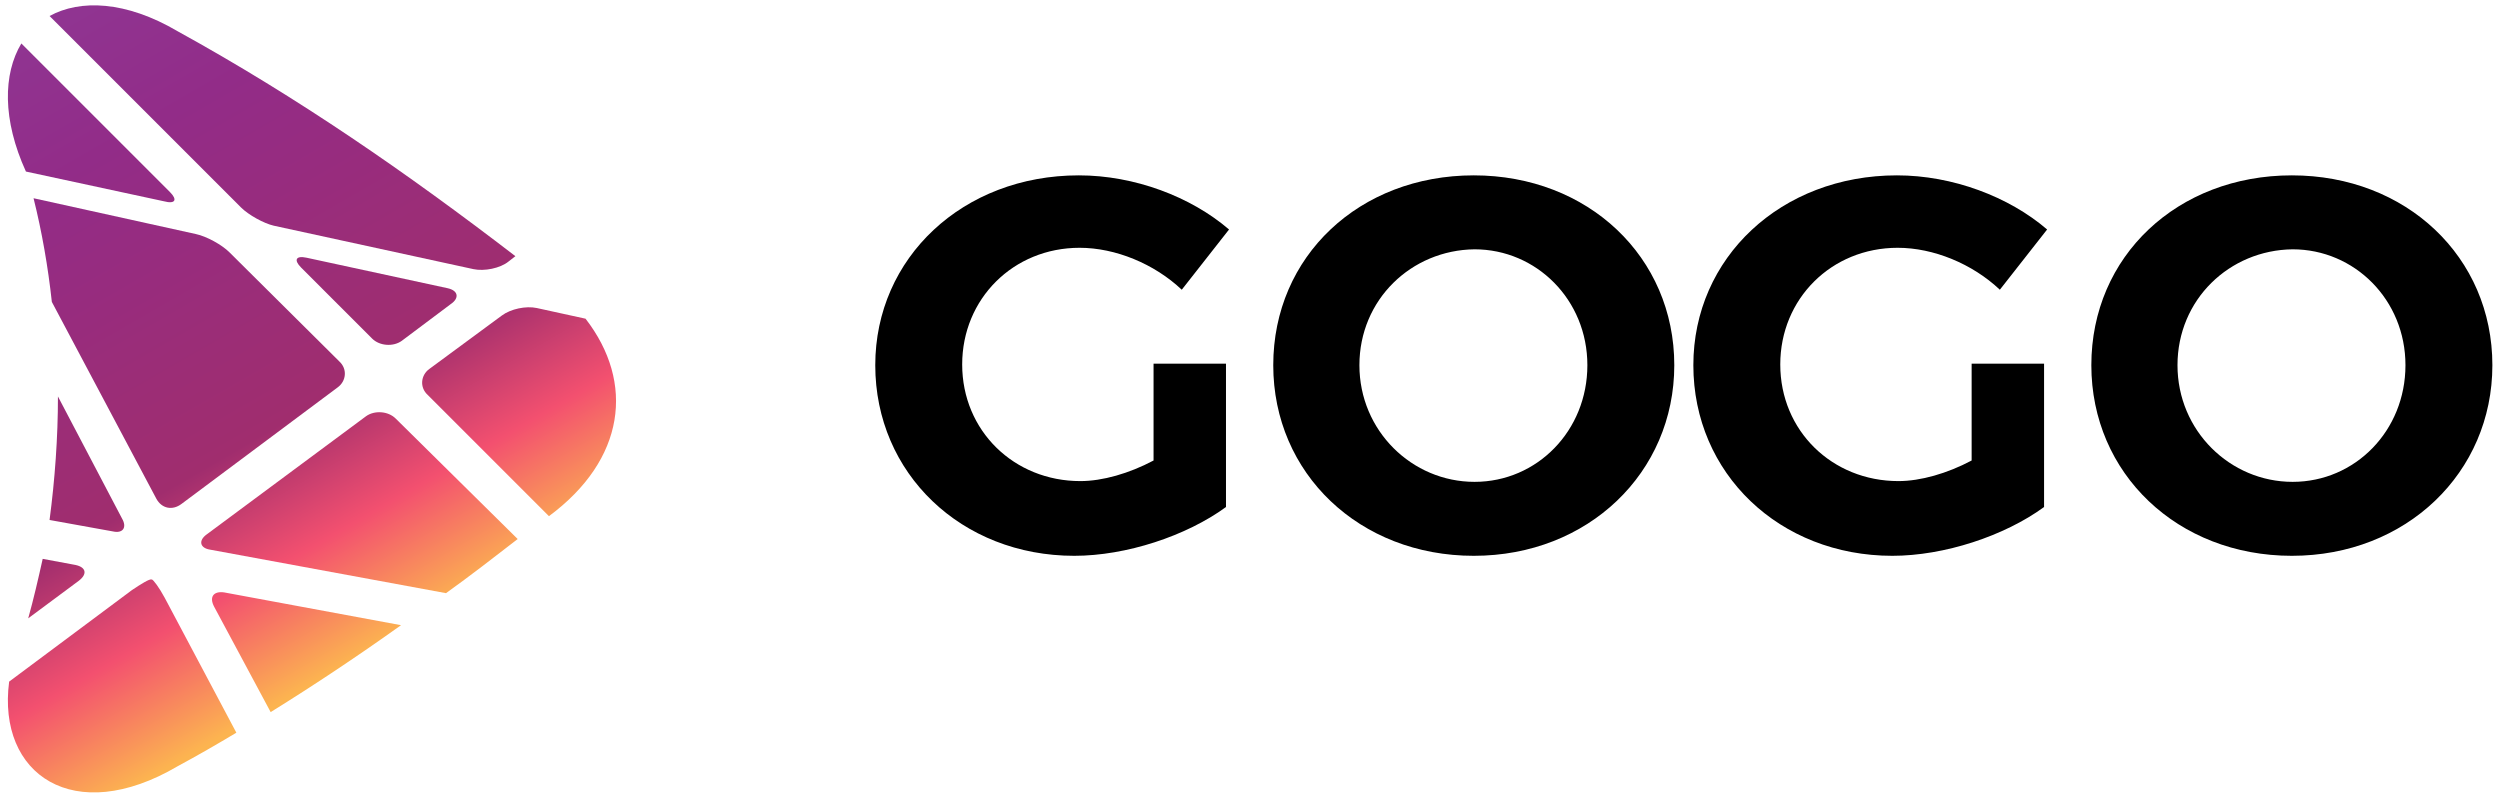
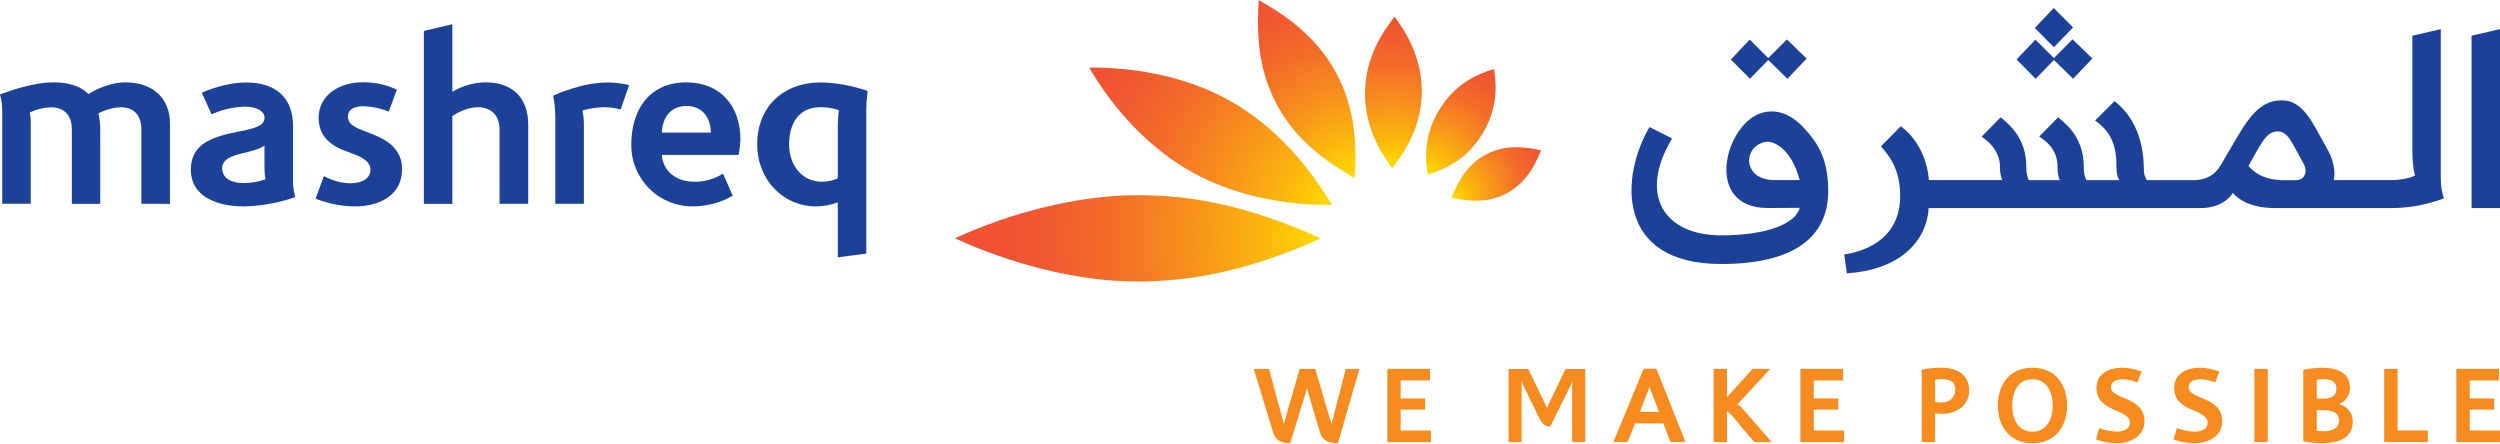
- <svg xmlns="http://www.w3.org/2000/svg" version="1.1" id="Layer_1" x="0px" y="0px" viewBox="0 0 327.9 104.6" style="enable-background:new 0 0 327.9 104.6;" xml:space="preserve">
-   <style type="text/css">
- 	.st0{fill:url(#SVGID_1_);}
- 	.st1{fill:url(#SVGID_2_);}
- 	.st2{fill:url(#SVGID_3_);}
- 	.st3{fill:url(#SVGID_4_);}
- 	.st4{fill:url(#SVGID_5_);}
- 	.st5{fill:url(#SVGID_6_);}
- 	.st6{fill:url(#SVGID_7_);}
- 	.st7{fill:url(#SVGID_8_);}
- 	.st8{fill:url(#SVGID_9_);}
- 	.st9{fill:url(#SVGID_10_);}
- </style>
-   <g>
-     <linearGradient id="SVGID_1_" gradientUnits="userSpaceOnUse" x1="-12.158" y1="-21.078" x2="50.025" y2="86.625">
-       <stop offset="0" style="stop-color:#8C42A1" />
-       <stop offset="0.389" style="stop-color:#922C88" />
-       <stop offset="0.731" style="stop-color:#A02D6E" />
-       <stop offset="0.86" style="stop-color:#F3506F" />
-       <stop offset="0.985" style="stop-color:#FCB450" />
-     </linearGradient>
-     <path class="st0" d="M20.5,65.4c0.7,1.3,2.1,1.6,3.3,0.7l20.5-15.3c1.1-0.8,1.3-2.4,0.2-3.4L30.1,33.1c-1-1-3-2.1-4.4-2.4L4.4,26   c1.1,4.4,1.9,9,2.4,13.6L20.5,65.4z" />
-     <linearGradient id="SVGID_2_" gradientUnits="userSpaceOnUse" x1="-40.403" y1="-4.771" x2="21.78" y2="102.932">
-       <stop offset="0" style="stop-color:#8C42A1" />
-       <stop offset="0.389" style="stop-color:#922C88" />
-       <stop offset="0.731" style="stop-color:#A02D6E" />
-       <stop offset="0.86" style="stop-color:#F3506F" />
-       <stop offset="0.985" style="stop-color:#FCB450" />
-     </linearGradient>
-     <path class="st1" d="M9.9,74.1l-4.3-0.8C5,76,4.4,78.6,3.7,81.1l6.6-4.9C11.5,75.3,11.3,74.4,9.9,74.1z" />
-     <linearGradient id="SVGID_3_" gradientUnits="userSpaceOnUse" x1="-32.969" y1="-9.063" x2="29.213" y2="98.64">
-       <stop offset="0" style="stop-color:#8C42A1" />
-       <stop offset="0.389" style="stop-color:#922C88" />
-       <stop offset="0.731" style="stop-color:#A02D6E" />
-       <stop offset="0.86" style="stop-color:#F3506F" />
-       <stop offset="0.985" style="stop-color:#FCB450" />
-     </linearGradient>
-     <path class="st2" d="M16,68L7.6,52c0,5.4-0.4,10.9-1.1,16.2l8.3,1.5C16.1,70,16.7,69.2,16,68z" />
-     <linearGradient id="SVGID_4_" gradientUnits="userSpaceOnUse" x1="-12.813" y1="-20.7" x2="49.369" y2="87.003">
-       <stop offset="0" style="stop-color:#8C42A1" />
-       <stop offset="0.389" style="stop-color:#922C88" />
-       <stop offset="0.731" style="stop-color:#A02D6E" />
-       <stop offset="0.86" style="stop-color:#F3506F" />
-       <stop offset="0.985" style="stop-color:#FCB450" />
-     </linearGradient>
-     <path class="st3" d="M22.3,25.2L2.8,5.7c-2.4,4-2.5,10,0.6,16.8l18.1,3.9C23,26.8,23.3,26.2,22.3,25.2z" />
-     <linearGradient id="SVGID_5_" gradientUnits="userSpaceOnUse" x1="7.894" y1="-32.655" x2="70.076" y2="75.048">
-       <stop offset="0" style="stop-color:#8C42A1" />
-       <stop offset="0.389" style="stop-color:#922C88" />
-       <stop offset="0.731" style="stop-color:#A02D6E" />
-       <stop offset="0.86" style="stop-color:#F3506F" />
-       <stop offset="0.985" style="stop-color:#FCB450" />
-     </linearGradient>
-     <path class="st4" d="M35.9,29.6l26.2,5.7c1.4,0.3,3.5-0.1,4.6-1l0.9-0.7C53.4,22.7,39.1,12.8,23.3,4.1c-6.8-4-12.8-4.2-16.8-2   l25.1,25.1C32.6,28.2,34.6,29.3,35.9,29.6z" />
-     <linearGradient id="SVGID_6_" gradientUnits="userSpaceOnUse" x1="9.082" y1="-33.341" x2="71.265" y2="74.362">
-       <stop offset="0" style="stop-color:#8C42A1" />
-       <stop offset="0.389" style="stop-color:#922C88" />
-       <stop offset="0.731" style="stop-color:#A02D6E" />
-       <stop offset="0.86" style="stop-color:#F3506F" />
-       <stop offset="0.985" style="stop-color:#FCB450" />
-     </linearGradient>
-     <path class="st5" d="M58.7,37.8l-18.5-4c-1.4-0.3-1.7,0.3-0.7,1.3l9.3,9.3c1,1,2.8,1.1,3.9,0.3l6.4-4.8   C60.3,39.1,60.1,38.1,58.7,37.8z" />
-     <linearGradient id="SVGID_7_" gradientUnits="userSpaceOnUse" x1="-17.145" y1="-18.198" x2="45.037" y2="89.504">
-       <stop offset="0" style="stop-color:#8C42A1" />
-       <stop offset="0.389" style="stop-color:#922C88" />
-       <stop offset="0.731" style="stop-color:#A02D6E" />
-       <stop offset="0.86" style="stop-color:#F3506F" />
-       <stop offset="0.985" style="stop-color:#FCB450" />
-     </linearGradient>
-     <path class="st6" d="M28.1,79.6l7.4,13.8C41.3,89.8,47,86,52.6,82l-23.2-4.3C28,77.5,27.4,78.3,28.1,79.6z" />
-     <linearGradient id="SVGID_8_" gradientUnits="userSpaceOnUse" x1="-7.617" y1="-23.7" x2="54.566" y2="84.003">
-       <stop offset="0" style="stop-color:#8C42A1" />
-       <stop offset="0.389" style="stop-color:#922C88" />
-       <stop offset="0.731" style="stop-color:#A02D6E" />
-       <stop offset="0.86" style="stop-color:#F3506F" />
-       <stop offset="0.985" style="stop-color:#FCB450" />
-     </linearGradient>
-     <path class="st7" d="M51.9,54.9c-1-1-2.8-1.1-3.9-0.3L27.1,70.1c-1.1,0.8-0.9,1.8,0.5,2l30.9,5.7c3.2-2.3,6.3-4.7,9.4-7.1   L51.9,54.9z" />
-     <linearGradient id="SVGID_9_" gradientUnits="userSpaceOnUse" x1="17.523" y1="-38.214" x2="79.705" y2="69.489">
-       <stop offset="0" style="stop-color:#8C42A1" />
-       <stop offset="0.389" style="stop-color:#922C88" />
-       <stop offset="0.731" style="stop-color:#A02D6E" />
-       <stop offset="0.86" style="stop-color:#F3506F" />
-       <stop offset="0.985" style="stop-color:#FCB450" />
-     </linearGradient>
-     <path class="st8" d="M65.8,41.4l-9.5,7c-1.1,0.8-1.3,2.4-0.2,3.4l15.9,15.9c10-7.4,11.3-17.5,4.8-25.9l-6.4-1.4   C69,40.1,67,40.5,65.8,41.4z" />
-     <linearGradient id="SVGID_10_" gradientUnits="userSpaceOnUse" x1="-41.402" y1="-4.194" x2="20.78" y2="103.509">
-       <stop offset="0" style="stop-color:#8C42A1" />
-       <stop offset="0.389" style="stop-color:#922C88" />
-       <stop offset="0.731" style="stop-color:#A02D6E" />
-       <stop offset="0.86" style="stop-color:#F3506F" />
-       <stop offset="0.985" style="stop-color:#FCB450" />
-     </linearGradient>
-     <path class="st9" d="M19.9,76c-0.3-0.1-1.4,0.6-2.6,1.4l-16.1,12c-1.6,12.2,8.5,19.1,22.1,11.1c2.6-1.4,5.2-2.9,7.7-4.4l-9.4-17.7   C20.9,77.1,20.1,76,19.9,76z" />
-     <g>
-       <path d="M151.2,47.7h9.6v18.8c-5.2,3.8-13.1,6.4-19.9,6.4c-14.8,0-26.1-10.8-26.1-25c0-14.1,11.5-24.9,26.7-24.9    c7.3,0,14.7,2.8,19.7,7.1l-6.2,7.9c-3.6-3.4-8.7-5.5-13.4-5.5c-8.7,0-15.4,6.7-15.4,15.3c0,8.7,6.8,15.3,15.5,15.3    c2.9,0,6.4-1,9.6-2.7V47.7z" />
-       <path d="M219.6,47.9c0,14.1-11.3,25-26.3,25s-26.3-10.8-26.3-25c0-14.3,11.3-24.9,26.3-24.9S219.6,33.7,219.6,47.9z M178.3,47.9    c0,8.6,6.9,15.3,15.1,15.3c8.2,0,14.8-6.7,14.8-15.3c0-8.6-6.7-15.2-14.8-15.2C185.1,32.8,178.3,39.3,178.3,47.9z" />
-       <path d="M258.5,47.7h9.6v18.8c-5.2,3.8-13.1,6.4-19.9,6.4c-14.8,0-26.1-10.8-26.1-25c0-14.1,11.5-24.9,26.7-24.9    c7.3,0,14.7,2.8,19.7,7.1l-6.2,7.9c-3.6-3.4-8.7-5.5-13.4-5.5c-8.7,0-15.4,6.7-15.4,15.3c0,8.7,6.8,15.3,15.5,15.3    c2.9,0,6.4-1,9.6-2.7V47.7z" />
-       <path d="M326.9,47.9c0,14.1-11.3,25-26.3,25s-26.3-10.8-26.3-25c0-14.3,11.3-24.9,26.3-24.9S326.9,33.7,326.9,47.9z M285.6,47.9    c0,8.6,6.9,15.3,15.1,15.3c8.2,0,14.8-6.7,14.8-15.3c0-8.6-6.7-15.2-14.8-15.2C292.4,32.8,285.6,39.3,285.6,47.9z" />
-     </g>
+ <svg xmlns="http://www.w3.org/2000/svg" xmlns:xlink="http://www.w3.org/1999/xlink" id="Layer_1" data-name="Layer 1" viewBox="0 0 971.71 172.28">
+   <defs>
+     <style>.cls-1{fill:#1b4298;}.cls-2{fill:url(#radial-gradient);}.cls-3{fill:url(#radial-gradient-2);}.cls-4{fill:url(#radial-gradient-3);}.cls-5{fill:url(#radial-gradient-4);}.cls-6{fill:url(#radial-gradient-5);}.cls-7{fill:url(#radial-gradient-6);}.cls-8{clip-path:url(#clip-path);}.cls-9{fill:#f68b1f;}</style>
+     <radialGradient id="radial-gradient" cx="405.11" cy="-25.8" r="45.81" gradientTransform="translate(229.32 122.57) scale(0.9)" gradientUnits="userSpaceOnUse">
+       <stop offset="0" stop-color="#fd0" />
+       <stop offset="0.16" stop-color="#fcbe0b" />
+       <stop offset="0.43" stop-color="#f78f1c" />
+       <stop offset="0.67" stop-color="#f36d29" />
+       <stop offset="0.87" stop-color="#f15930" />
+       <stop offset="1" stop-color="#f05133" />
+     </radialGradient>
+     <radialGradient id="radial-gradient-2" cx="394.83" cy="-35.81" r="53.81" xlink:href="#radial-gradient" />
+     <radialGradient id="radial-gradient-3" cx="379.51" cy="-38.49" r="67.31" xlink:href="#radial-gradient" />
+     <radialGradient id="radial-gradient-4" cx="363.31" cy="-34.24" r="87.07" xlink:href="#radial-gradient" />
+     <radialGradient id="radial-gradient-5" cx="355.77" cy="-55.74" r="125.71" gradientTransform="translate(229.32 153.08) scale(0.9)" gradientUnits="userSpaceOnUse">
+       <stop offset="0" stop-color="#fd0" />
+       <stop offset="0.15" stop-color="#fcbe0b" />
+       <stop offset="0.41" stop-color="#f78f1c" />
+       <stop offset="0.63" stop-color="#f36d29" />
+       <stop offset="0.82" stop-color="#f15930" />
+       <stop offset="0.94" stop-color="#f05133" />
+     </radialGradient>
+     <radialGradient id="radial-gradient-6" cx="351.58" cy="-8.43" r="162.05" gradientTransform="translate(229.32 122.57) scale(0.9)" gradientUnits="userSpaceOnUse">
+       <stop offset="0" stop-color="#fd0" />
+       <stop offset="0.14" stop-color="#fcbe0b" />
+       <stop offset="0.38" stop-color="#f78f1c" />
+       <stop offset="0.58" stop-color="#f36d29" />
+       <stop offset="0.76" stop-color="#f15930" />
+       <stop offset="0.87" stop-color="#f05133" />
+     </radialGradient>
+     <clipPath id="clip-path" transform="translate(-29.75 -22.52)">
+       <path class="cls-1" d="M978.45,92V33.83L967.4,36.41V80.8c0,6.72.9,9.35,1,10-.37.15-3.54,1.72-9.63,1.72h-22c.35-.57,1.22-5.57-2.41-12-5.9-10.43-9.29-19-17.72-19-10.4,0-14.72,10.15-22,22.23-2,3.3-4,8.79-12.46,8.79h-18a7,7,0,0,1-1.14-3.87c0-14.1-5.59-22.38-11.41-26.82l-7.54,7.5c5.76,4.19,8.29,8.93,8.29,17.74,0,3.89.76,4.77,1.14,5.45H840.69a10.41,10.41,0,0,1-1-4.95c0-11.19-6.17-16.33-10-19.46l-7.33,7.48c1.33,1,7.11,4.16,7.11,11.57,0,3.56.67,4.84.89,5.35H818.28a11.42,11.42,0,0,1-.92-4.95c0-11.19-6.21-16.33-10-19.46l-7.36,7.48c1.42,1.16,7.13,4.66,7.13,12.05a11.09,11.09,0,0,0,.89,4.87H779.47c-.72-9.47-5.47-17-10.91-20.91l-7.73,7.79c4.86,5.2,7.49,11.06,7.49,19.34,0,12.58-7.86,20.4-21.74,22.72l1,7.28c21.81-1.36,31.17-13.54,31.82-25.35H885.05c8,0,11.62-4.25,12.56-5.89,1,1.14,5.21,5.89,16.41,5.89h44.25a58.78,58.78,0,0,0,21.37-3.75A24.68,24.68,0,0,1,978.45,92Zm-56.16.57h-4.53c-9,0-12.23-3.68-14.11-5.52,5.15-9.11,7-13.48,11.47-13.48,3.85,0,5.27,4,9.88,12.34C927.14,89.68,925.11,92.53,922.29,92.53Z" />
+     </clipPath>
+   </defs>
+   <path class="cls-1" d="M316.84,82.73H287c.43,6.07,5.25,10.43,12.64,10.43A20.3,20.3,0,0,0,310.78,90l3.78,8.59a31.31,31.31,0,0,1-15.14,4.14,23.75,23.75,0,0,1-24.3-23.61c-.13-13.55,6.72-24.58,21.41-24.58,13.33,0,21,9.29,21,22.1A36.69,36.69,0,0,1,316.84,82.73Zm-20.32-19c-6.59,0-9.41,5.14-9.47,10.33h19C306,68.22,302.71,63.7,296.52,63.7Z" transform="translate(-29.75 -22.52)" />
+   <path class="cls-1" d="M124.62,102.75c-10,0-20.69-3.51-20.69-14.31,0-12.56,13.54-13.54,22-15.5,4-.95,6.64-2,6.64-4.68,0-2.5-3-4.3-7.75-4.3a34.23,34.23,0,0,0-12.85,3l-3.79-8.38c.84-.39,8.82-4,17.32-4,11.43,0,18.15,5.95,18.15,16.89V91.66a24.69,24.69,0,0,0,.84,7.49A65.61,65.61,0,0,1,124.62,102.75ZM132.54,87v-7.9c-1.56,1.25-5.34,2.25-8.71,3.05-4,.92-7.72,2.3-7.72,5.73,0,4.25,4.07,5.8,8.35,5.8a26.25,26.25,0,0,0,8.45-1.44A29.92,29.92,0,0,1,132.54,87Z" transform="translate(-29.75 -22.52)" />
+   <path class="cls-1" d="M223.92,101.74V72.94c0-5.46-3.11-8.75-8.52-8.75-4.07,0-8.25,2.34-9.82,3.41v34.15H194.5V34.52l11.08-2.59V58.2a25.5,25.5,0,0,1,13-3.66c10.63,0,16.48,6.31,16.48,16.38v30.82Z" transform="translate(-29.75 -22.52)" />
+   <path class="cls-1" d="M366.47,66.1v55l-11.09,1.42V101.18a25.07,25.07,0,0,1-8.49,1.57c-12.46,0-22.83-10.06-22.83-24.2s9.73-24,24.85-24A60.46,60.46,0,0,1,367,57.88,58.47,58.47,0,0,0,366.47,66.1Zm-17.81-1.91c-8.7,0-12.2,6.63-12.2,14.49,0,7.65,4.63,14.47,12.84,14.47a15,15,0,0,0,6.08-1.3V71.12a43,43,0,0,1,.43-5.77A20.55,20.55,0,0,0,348.65,64.19Z" transform="translate(-29.75 -22.52)" />
+   <path class="cls-1" d="M84.69,101.74v-29c0-5.16-2.64-8.53-8.09-8.53A20.79,20.79,0,0,0,68,66.59a30.64,30.64,0,0,1,.71,7.07v28.09H57.67V72.66c0-5.18-2.86-8.43-8.11-8.43a20.78,20.78,0,0,0-8.25,2,20.09,20.09,0,0,1,.39,4.48v31H30.62V65.19a24.07,24.07,0,0,0-.87-5.92c1.15-.46,11.9-4.74,20.87-4.74,9.55,0,13,4.06,13.49,4.55.77-.43,7.15-4.55,14.39-4.55,10.4,0,17.31,5.95,17.31,16v31.22Z" transform="translate(-29.75 -22.52)" />
+   <path class="cls-1" d="M271,65.08a24.68,24.68,0,0,0-6.1-.89,32.62,32.62,0,0,0-8.73,1.24,29.33,29.33,0,0,1,.52,6.31v30H245.59v-33a46.13,46.13,0,0,0-.83-9.07c1.23-.46,11.14-5.08,21-5.08a35.8,35.8,0,0,1,8.51,1Z" transform="translate(-29.75 -22.52)" />
+   <path class="cls-1" d="M167.64,102.75a43.23,43.23,0,0,1-15.23-3L155.63,91c.24.11,5.13,2.76,10.1,2.76,5.34,0,8-2.21,8-5.25,0-2.18-1.46-4-5.19-5.58-1.26-.5-3.24-1.27-4.65-1.78-4.78-1.79-10.29-5.1-10.29-12.81,0-9.15,8.44-13.78,16.83-13.84A30.51,30.51,0,0,1,184,57.36l-3.14,8.55a28.27,28.27,0,0,0-10.12-2.09c-3.09,0-5.76,1.18-5.76,3.94,0,2.56,1.84,3.9,5.21,5.23,1.34.5,3.23,1.21,4.67,1.83,6,2.35,11.17,6.09,11.17,13.45C186,98.44,177.28,102.75,167.64,102.75Z" transform="translate(-29.75 -22.52)" />
+   <path class="cls-2" d="M615.31,97.7c6.84-3.63,10.68-9.8,13.41-16.77-7.3-1.67-14.57-2-21.42,1.66s-10.67,9.8-13.38,16.76C601.21,101,608.47,101.31,615.31,97.7Z" transform="translate(-29.75 -22.52)" />
+   <path class="cls-3" d="M605.68,74.95c-6,9.55-14,13.31-21,15.4-1.16-7.26-1.23-16.07,4.77-25.6s14-13.28,21-15.4C611.61,56.61,611.66,65.41,605.68,74.95Z" transform="translate(-29.75 -22.52)" />
+   <path class="cls-4" d="M582.39,58.67c.22-13.64-6.3-23.92-10.58-29.65-4.68,5.91-11.29,15.72-11.5,29.28-.19,12.56,5.23,22.51,10.56,29.63C576.38,80.88,582.18,71.24,582.39,58.67Z" transform="translate(-29.75 -22.52)" />
+   <path class="cls-5" d="M549.13,50.92c-8.23-15.23-21.51-23.49-30.17-28.4-.45,10.21-1.23,25.26,7.17,40.83,7.63,14.15,19.25,22,30.16,28.41C557.14,79.16,556.61,64.82,549.13,50.92Z" transform="translate(-29.75 -22.52)" />
+   <path class="cls-6" d="M508,61.8c-19-10.75-40.68-13.19-54.89-13,6.83,11.81,20,29.37,39.44,40.35,18.68,10.57,39.82,13.2,54.89,13C539.48,88.81,526.71,72.39,508,61.8Z" transform="translate(-29.75 -22.52)" />
+   <path class="cls-7" d="M472,98.38c-23.62,0-50,7-71.1,16.78,21.42,9.71,46.84,16.78,71.1,16.78,19.36,0,42.5-3.77,71.11-16.78C511.79,101.08,490.08,98.39,472,98.38Z" transform="translate(-29.75 -22.52)" />
+   <polygon class="cls-1" points="702.2 22.77 694.53 15.31 687.28 22.59 680.09 15.37 672.75 23.16 680.19 30.62 687.28 23.31 694.75 30.62 702.2 22.77" />
+   <path class="cls-1" d="M1001.46,103.4H990.4v-67l11.06-2.58Z" transform="translate(-29.75 -22.52)" />
+   <path class="cls-1" d="M978.45,92V33.83L967.4,36.41V80.8c0,6.72.9,9.35,1,10-.37.15-3.54,1.72-9.63,1.72h-22c.35-.57,1.22-5.57-2.41-12-5.9-10.43-9.29-19-17.72-19-10.4,0-14.72,10.15-22,22.23-2,3.3-4,8.79-12.46,8.79h-18a7,7,0,0,1-1.14-3.87c0-14.1-5.59-22.38-11.41-26.82l-7.54,7.5c5.76,4.19,8.29,8.93,8.29,17.74,0,3.89.76,4.77,1.14,5.45H840.69a10.41,10.41,0,0,1-1-4.95c0-11.19-6.17-16.33-10-19.46l-7.33,7.48c1.33,1,7.11,4.16,7.11,11.57,0,3.56.67,4.84.89,5.35H818.28a11.42,11.42,0,0,1-.92-4.95c0-11.19-6.21-16.33-10-19.46l-7.36,7.48c1.42,1.16,7.13,4.66,7.13,12.05a11.09,11.09,0,0,0,.89,4.87H779.47c-.72-9.47-5.47-17-10.91-20.91l-7.73,7.79c4.86,5.2,7.49,11.06,7.49,19.34,0,12.58-7.86,20.4-21.74,22.72l1,7.28c21.81-1.36,31.17-13.54,31.82-25.35H885.05c8,0,11.62-4.25,12.56-5.89,1,1.14,5.21,5.89,16.41,5.89h44.25a58.78,58.78,0,0,0,21.37-3.75A24.68,24.68,0,0,1,978.45,92Zm-56.16.57h-4.53c-9,0-12.23-3.68-14.11-5.52,5.15-9.11,7-13.48,11.47-13.48,3.85,0,5.27,4,9.88,12.34C927.14,89.68,925.11,92.53,922.29,92.53Z" transform="translate(-29.75 -22.52)" />
+   <g class="cls-8">
+     <path class="cls-1" d="M915.12,73.52c-4.5,0-6.32,4.37-11.47,13.48,1.87,1.84,5.13,5.52,14.11,5.52h4.53c2.81,0,4.84-2.85,2.71-6.67C920.4,77.53,919,73.52,915.12,73.52Z" transform="translate(-29.75 -22.52)" />
  </g>
+   <polygon class="cls-1" points="813.27 22.74 805.58 15.28 798.32 22.57 791.13 15.4 783.8 23.12 791.23 30.62 798.32 23.31 805.78 30.62 813.27 22.74" />
+   <polygon class="cls-1" points="805.78 10.66 798.25 3.1 790.89 10.88 798.34 18.33 805.78 10.66" />
+   <path class="cls-1" d="M698.74,125.13c-41.37,0-39-34.38-27.85-53.22l8.78,4.43C666.3,98.58,676.83,114,698.74,114c17.94,0,29-4.6,30.53-10.7l-12.39.07c-25.44,0-16.59-33.25-1.93-37.1,7.13-1.88,12.83,2.64,15.6,5.6,5.23,5.6,9.8,11.67,9.8,24.9C740.35,113.86,728.14,125.13,698.74,125.13Zm17.17-47.45c-8.82,1.7-9.05,14.83,3.58,14.83h9.77C726.12,80.66,719.37,77,715.91,77.69Z" transform="translate(-29.75 -22.52)" />
+   <path class="cls-9" d="M549.77,194.76c-3.12,0-5.95-.71-6.94-4.07l-5.11-17.21-6.45,21.29c-3,0-5.61-.67-6.65-4.07l-7.57-24.78H523l5.74,21.29h.08c.13-.62.33-1.25.5-1.87l5.57-19.42h6.07l6.28,21.29h.08c.12-.62.33-1.25.5-1.87l5-19.42h5.32Z" transform="translate(-29.75 -22.52)" />
+   <path class="cls-9" d="M569,194.34V165.9h16.58v4.49H574.15v7h9.52v4.33h-9.52v8.15h11.77v4.49Z" transform="translate(-29.75 -22.52)" />
+   <path class="cls-9" d="M640.85,194.34V170.81h-.09a5,5,0,0,1-.33,1.08l-8.11,16.38c-2,0-3-.67-4.37-3.41l-6.36-13a4.17,4.17,0,0,1-.33-1h-.09v23.49h-5.07V165.95h7.69l7.27,15.13h.08a8,8,0,0,1,.62-1.62l6.48-13.51h7.65v28.39Z" transform="translate(-29.75 -22.52)" />
+   <path class="cls-9" d="M679.07,194.34l-2.82-7.24h-11l-2.83,7.19-5.57,0,11.76-28.44h4.95l11.3,28.44Zm-8.23-21.49,0,.17-3.7,9.6h7.44Z" transform="translate(-29.75 -22.52)" />
+   <path class="cls-9" d="M711.6,194.34l-8.52-10.14a15.8,15.8,0,0,0-2-1.83H701v12h-5.2V165.9H701v11l9.94-11h6.82L705,179.79a4.73,4.73,0,0,1,1.75,1.21l11.64,13.34Z" transform="translate(-29.75 -22.52)" />
+   <path class="cls-9" d="M729.54,194.34V165.9h16.59v4.49H734.74v7h9.52v4.33h-9.52v8.15h11.77v4.49Z" transform="translate(-29.75 -22.52)" />
+   <path class="cls-9" d="M784.43,183.36a17.68,17.68,0,0,1-2.53-.21v11.18h-5.2v-28.1a35,35,0,0,1,7.82-.79c5.52,0,10.6,2.57,10.6,8.73S790.17,183.36,784.43,183.36Zm0-13.47a13,13,0,0,0-2.53.25v8.65a16.24,16.24,0,0,0,2.41.16c3.08,0,5.41-1.7,5.41-4.95S787.47,169.89,784.43,169.89Z" transform="translate(-29.75 -22.52)" />
+   <path class="cls-9" d="M819.72,194.8c-8.65,0-13.43-6.36-13.43-14.64s4.65-14.71,13.43-14.71,13.47,6.36,13.47,14.71S828.37,194.8,819.72,194.8Zm0-24.86c-5.78,0-7.86,5.15-7.86,10.23s2.17,10.14,7.86,10.14,7.9-5.15,7.9-10.14S825.5,169.93,819.72,169.93Z" transform="translate(-29.75 -22.52)" />
+   <path class="cls-9" d="M852.54,194.8a23.76,23.76,0,0,1-8.15-1.5l1.29-4.37a21.68,21.68,0,0,0,6.86,1.37c2.2,0,5.07-.79,5.07-3.49,0-5.53-13-3.87-13-13.51,0-5.57,5-7.86,9.94-7.86a23.66,23.66,0,0,1,7.61,1.46l-1.58,4.24a19,19,0,0,0-5.86-1.21c-2,0-4.49.71-4.49,3.16,0,4.74,13.05,3.45,13.05,13.22C863.27,192.13,857.69,194.8,852.54,194.8Z" transform="translate(-29.75 -22.52)" />
+   <path class="cls-9" d="M882.75,194.8a23.79,23.79,0,0,1-8.15-1.5l1.29-4.37a21.69,21.69,0,0,0,6.86,1.37c2.2,0,5.07-.79,5.07-3.49,0-5.53-13-3.87-13-13.51,0-5.57,5-7.86,9.94-7.86a23.64,23.64,0,0,1,7.61,1.46l-1.58,4.24a18.94,18.94,0,0,0-5.86-1.21c-2,0-4.49.71-4.49,3.16,0,4.74,13.05,3.45,13.05,13.22C893.47,192.13,887.9,194.8,882.75,194.8Z" transform="translate(-29.75 -22.52)" />
+   <path class="cls-9" d="M906,194.34V165.9h5.19v28.44Z" transform="translate(-29.75 -22.52)" />
+   <path class="cls-9" d="M932.19,194.8A37.66,37.66,0,0,1,925,194V166.28a38.25,38.25,0,0,1,7.23-.83c5.41,0,10.93,1.58,10.93,8a6.78,6.78,0,0,1-4.24,6.11v.08a6.68,6.68,0,0,1,5.28,6.82C944.25,193.3,937.76,194.8,932.19,194.8Zm.33-24.86a13.92,13.92,0,0,0-2.29.21v7.32h2.53c2.58,0,5.11-.79,5.11-3.83C937.88,170.31,935.18,169.93,932.53,169.93Zm.37,12h-2.66v8a14.44,14.44,0,0,0,2.33.21c2.75,0,6.32-.63,6.32-4.07C938.89,182.49,935.81,181.95,932.9,181.95Z" transform="translate(-29.75 -22.52)" />
+   <path class="cls-9" d="M956.45,194.34V165.9h5.2v23.95h11.76v4.49Z" transform="translate(-29.75 -22.52)" />
+   <path class="cls-9" d="M984.5,194.34V165.9h16.59v4.49H989.7v7h9.52v4.33H989.7v8.15h11.76v4.49Z" transform="translate(-29.75 -22.52)" />
</svg>
